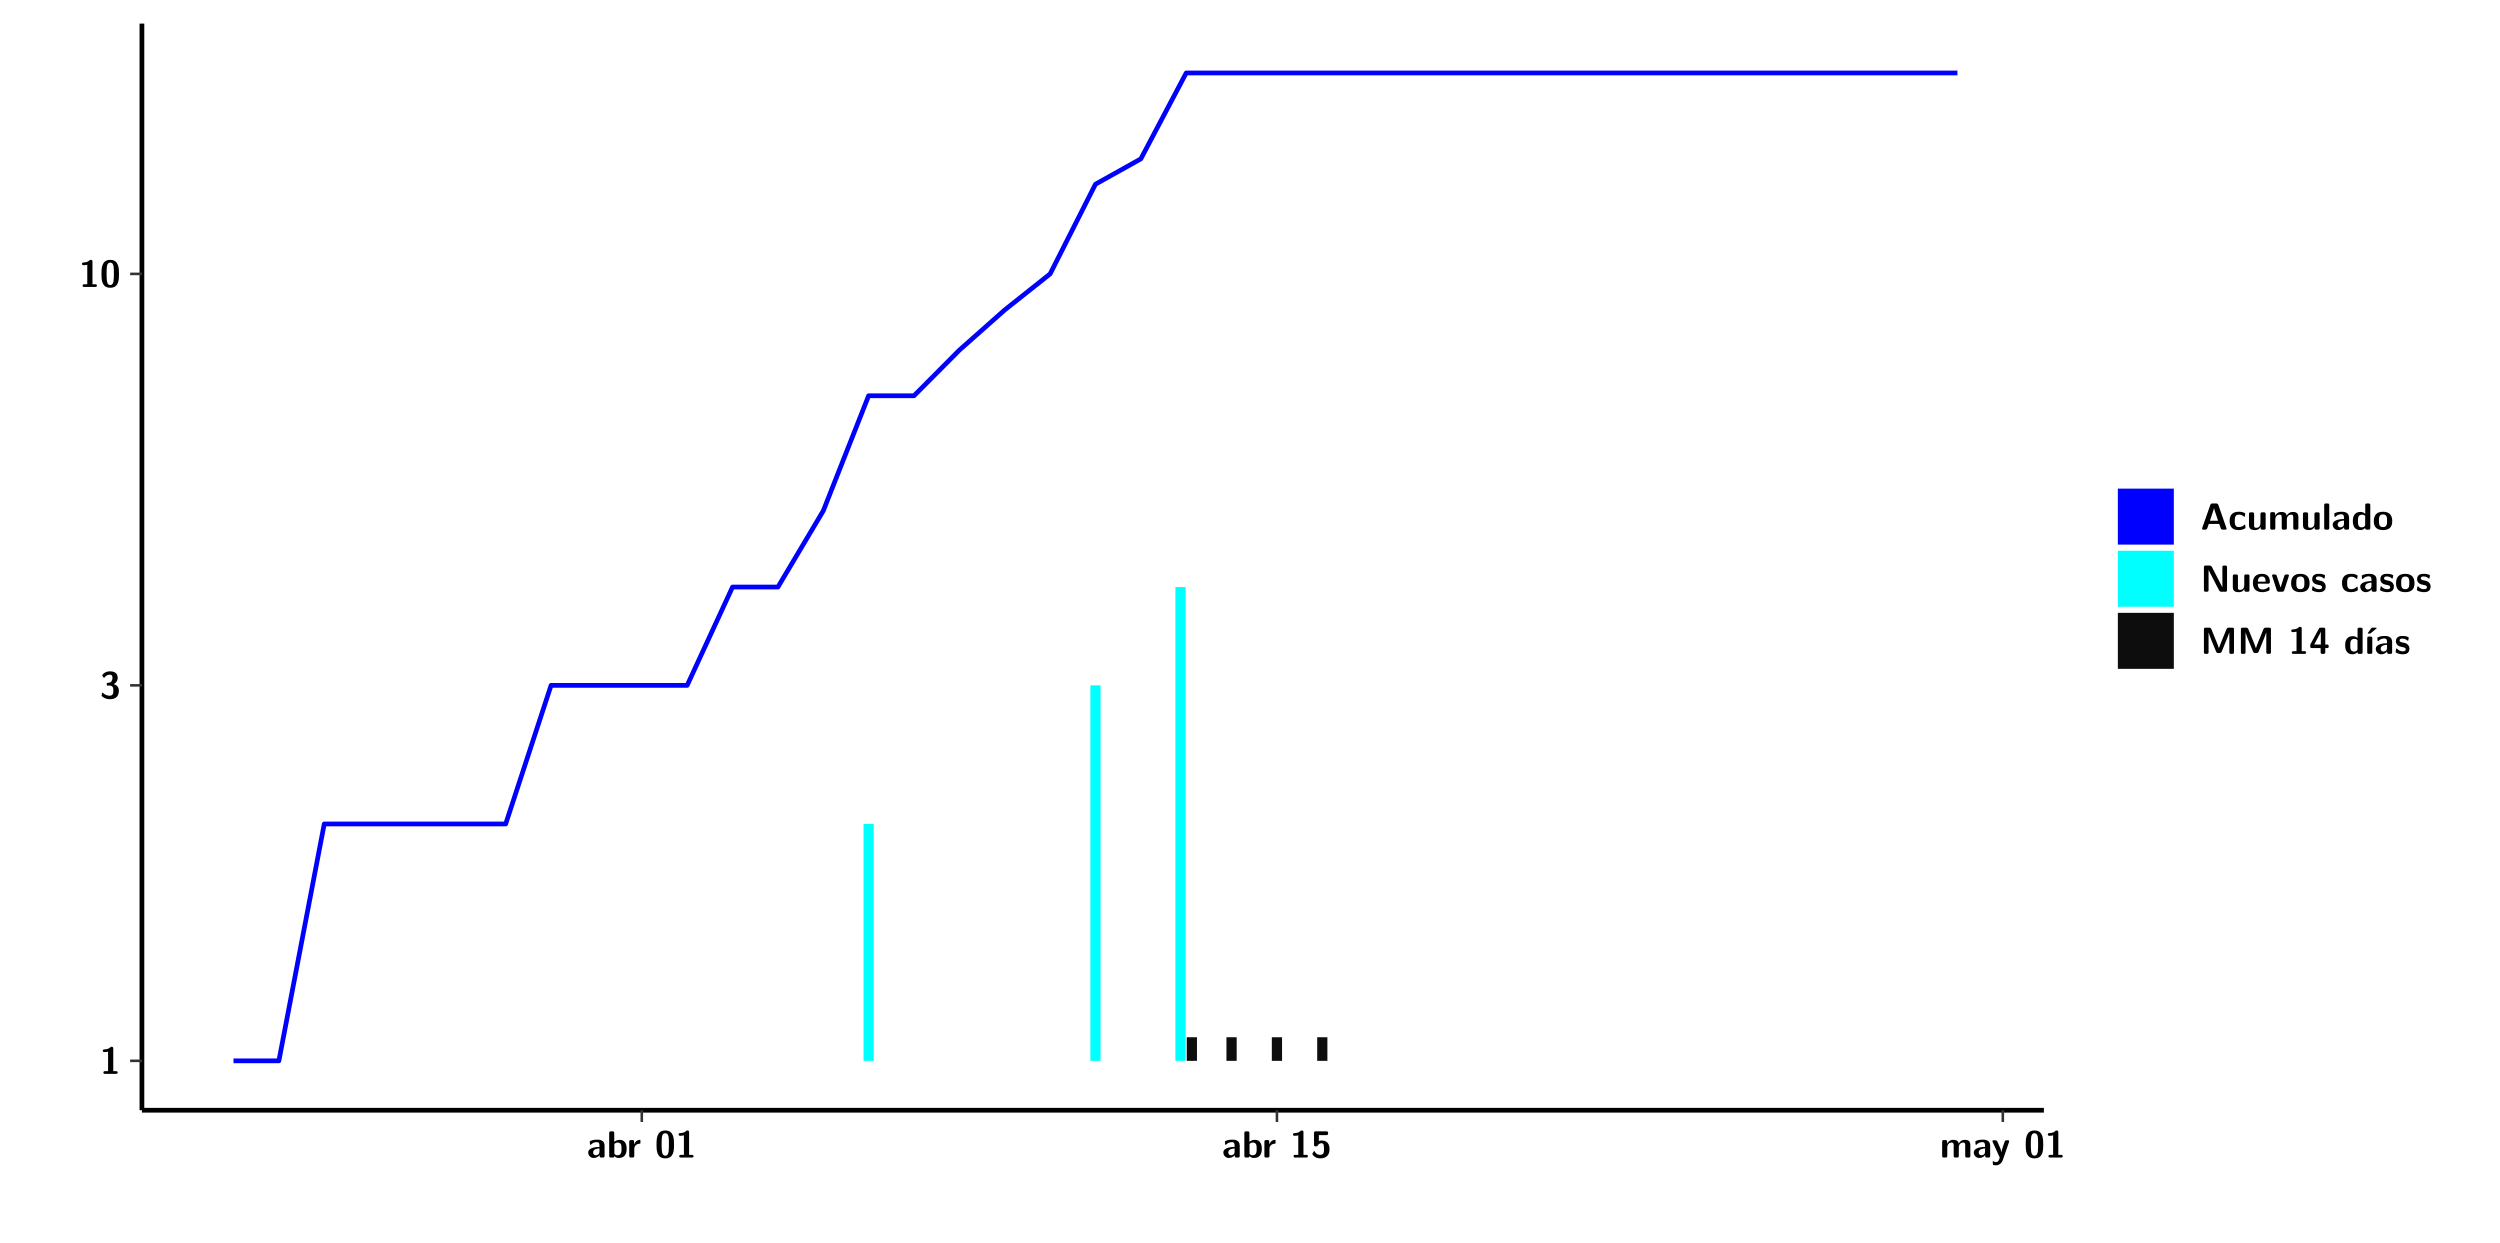
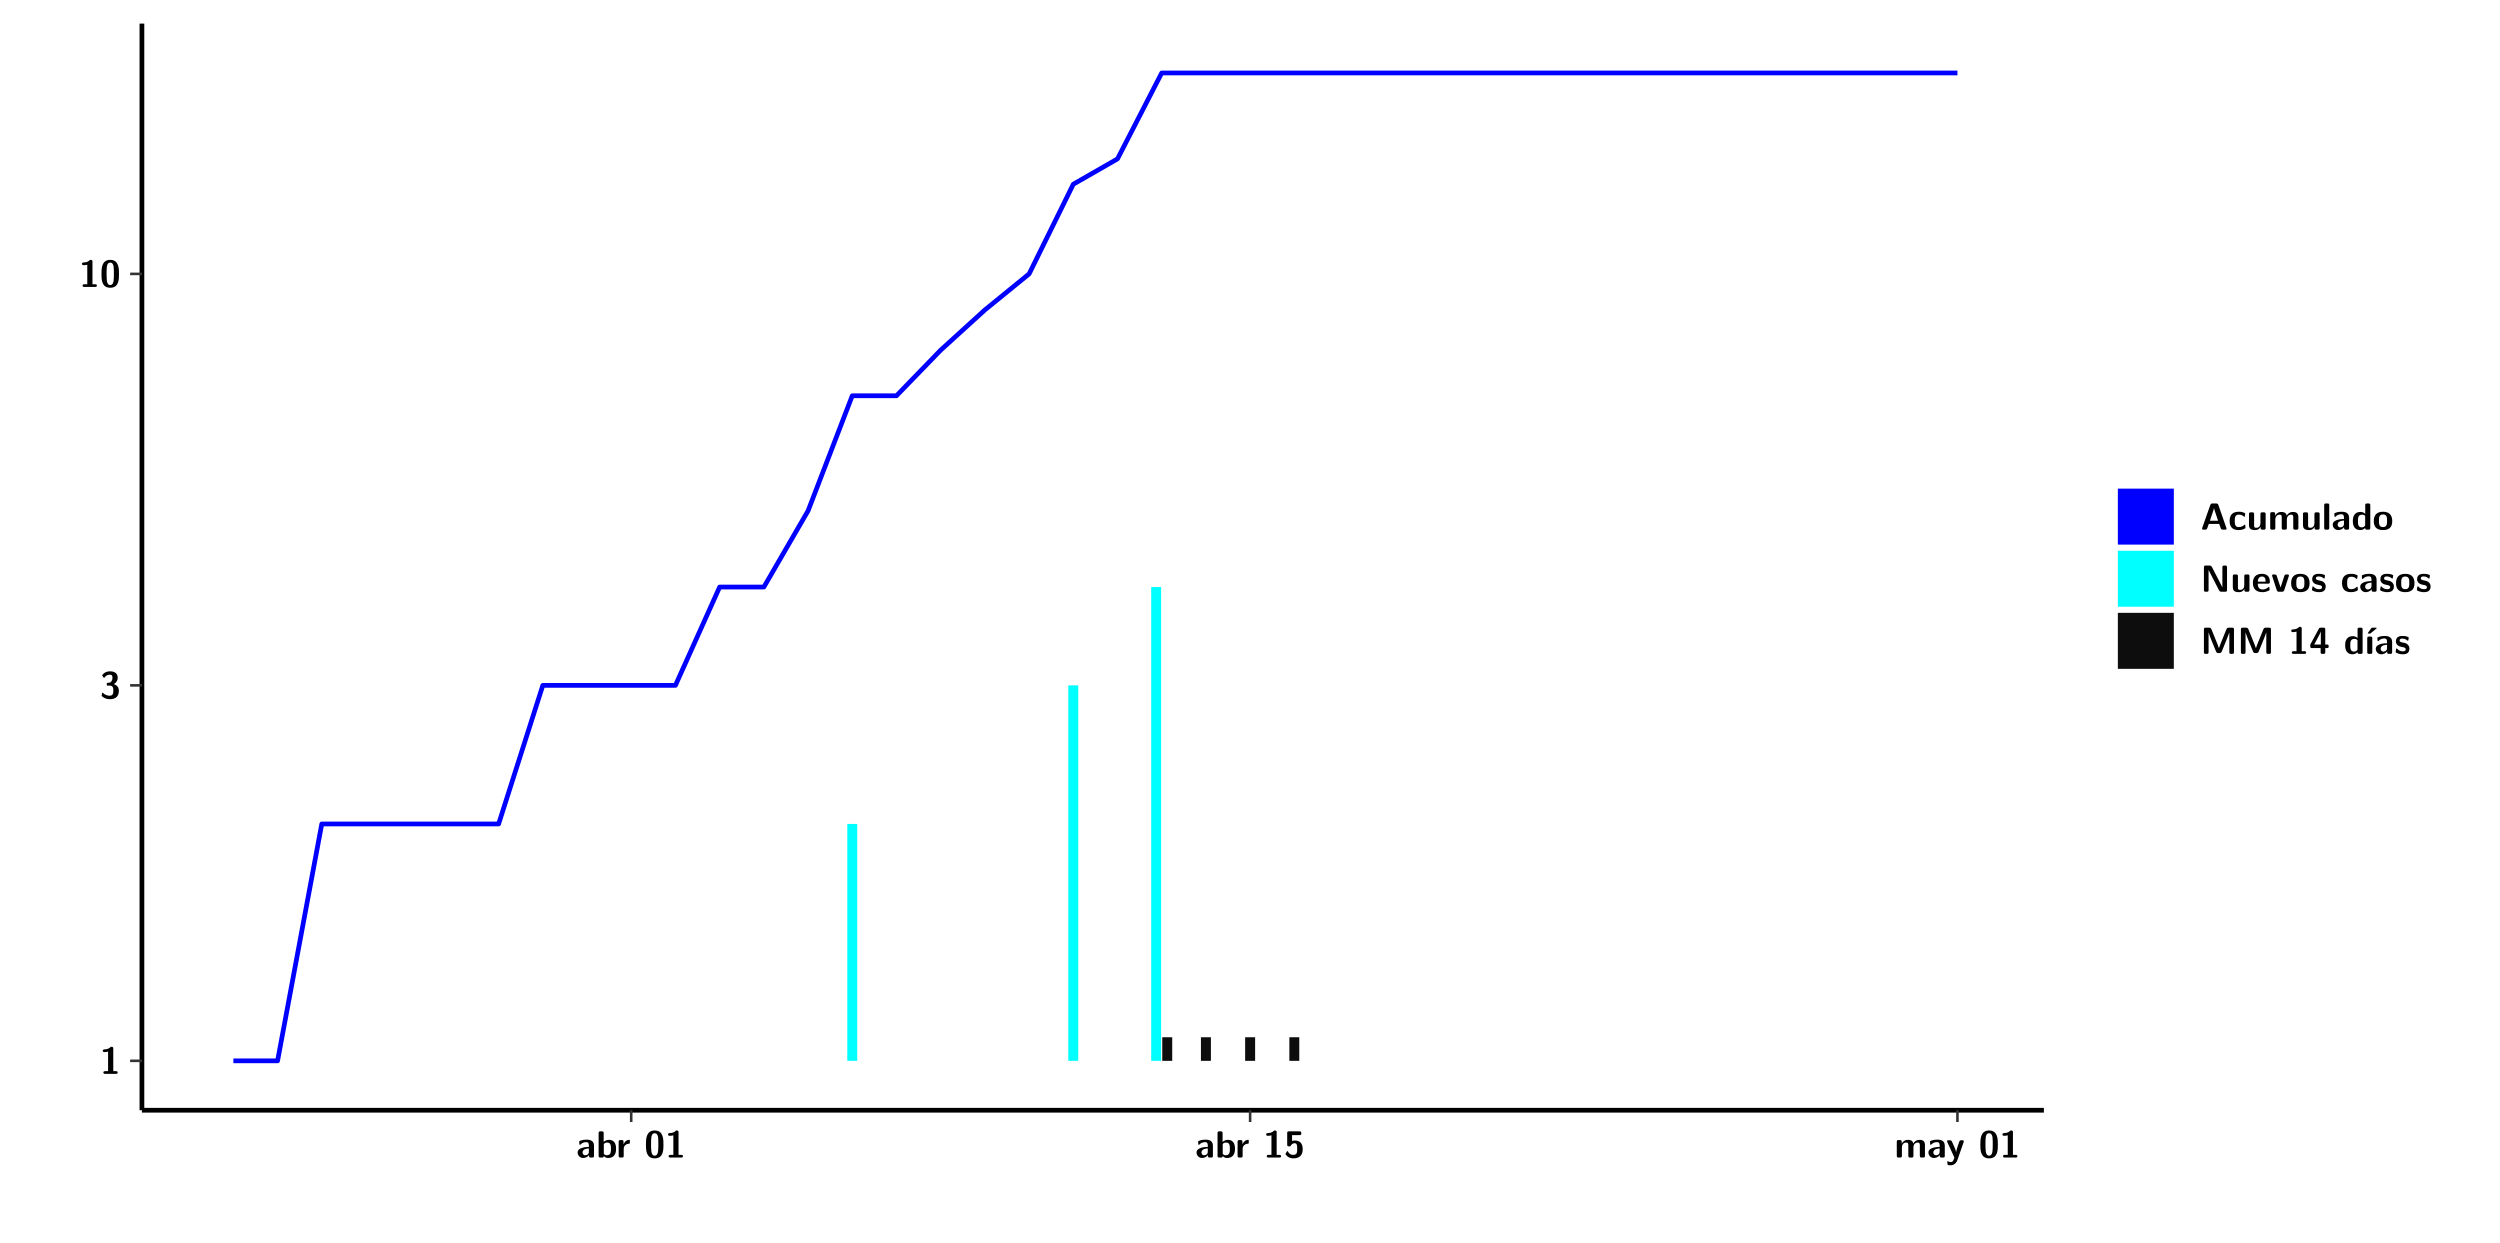
<svg xmlns="http://www.w3.org/2000/svg" xmlns:xlink="http://www.w3.org/1999/xlink" width="579.653pt" height="288pt" viewBox="0 0 579.653 288" version="1.1">
  <defs>
    <g>
      <symbol overflow="visible" id="glyph0-0">
        <path style="stroke:none;" d="" />
      </symbol>
      <symbol overflow="visible" id="glyph0-1">
        <path style="stroke:none;" d="M 3.109 -5.859 C 3.109 -6.016 3.109 -6.281 2.719 -6.281 C 2.547 -6.281 2.516 -6.266 2.406 -6.156 C 2.25 -6.016 1.922 -5.688 1.047 -5.672 C 0.891 -5.672 0.672 -5.609 0.672 -5.359 C 0.672 -5.047 0.969 -5.047 1.094 -5.047 C 1.344 -5.047 1.656 -5.078 1.906 -5.156 L 1.906 -0.625 L 1.234 -0.625 C 1.109 -0.625 0.812 -0.625 0.812 -0.312 C 0.812 0 1.109 0 1.234 0 L 3.719 0 C 3.828 0 4.141 0 4.141 -0.312 C 4.141 -0.625 3.828 -0.625 3.719 -0.625 L 3.109 -0.625 Z M 3.109 -5.859 " />
      </symbol>
      <symbol overflow="visible" id="glyph0-2">
        <path style="stroke:none;" d="M 0.844 -4.859 C 0.906 -4.766 0.953 -4.766 0.969 -4.766 C 1.031 -4.766 1.047 -4.797 1.094 -4.859 C 1.547 -5.5 2.172 -5.5 2.281 -5.5 C 2.844 -5.5 2.922 -5.203 2.922 -4.781 C 2.922 -4.656 2.922 -4.234 2.641 -3.906 C 2.438 -3.656 2.219 -3.641 1.953 -3.625 C 1.859 -3.609 1.688 -3.609 1.672 -3.578 C 1.609 -3.562 1.609 -3.5 1.609 -3.359 L 1.609 -3.203 C 1.609 -2.984 1.609 -2.969 1.844 -2.969 L 2.219 -2.969 C 3.031 -2.969 3.125 -2.469 3.125 -1.797 C 3.125 -1.203 3.062 -0.625 2.266 -0.625 C 1.984 -0.625 1.328 -0.688 0.75 -1.25 C 0.672 -1.328 0.656 -1.328 0.625 -1.328 C 0.531 -1.328 0.516 -1.25 0.516 -1.234 C 0.516 -1.234 0.406 -0.672 0.406 -0.625 C 0.406 -0.516 1.156 0.188 2.312 0.188 C 3.812 0.188 4.406 -0.609 4.406 -1.781 C 4.406 -2.562 3.984 -3.109 3.203 -3.297 C 3.906 -3.688 4.141 -4.266 4.141 -4.766 C 4.141 -6.156 2.891 -6.281 2.328 -6.281 C 1.125 -6.281 0.531 -5.422 0.531 -5.344 C 0.531 -5.297 0.594 -5.219 0.594 -5.219 Z M 0.844 -4.859 " />
      </symbol>
      <symbol overflow="visible" id="glyph0-3">
        <path style="stroke:none;" d="M 4.438 -3 C 4.438 -4.203 4.438 -6.281 2.406 -6.281 C 0.375 -6.281 0.375 -4.219 0.375 -3 C 0.375 -1.812 0.375 0.188 2.406 0.188 C 4.438 0.188 4.438 -1.781 4.438 -3 Z M 2.406 -0.438 C 1.75 -0.438 1.656 -1.25 1.625 -1.484 C 1.562 -1.953 1.562 -2.766 1.562 -3.125 C 1.562 -3.641 1.562 -4.203 1.625 -4.641 C 1.641 -4.875 1.734 -5.641 2.406 -5.641 C 3.047 -5.641 3.156 -4.906 3.188 -4.734 C 3.25 -4.281 3.25 -3.594 3.25 -3.125 C 3.25 -2.625 3.25 -1.953 3.188 -1.469 C 3.156 -1.234 3.062 -0.438 2.406 -0.438 Z M 2.406 -0.438 " />
      </symbol>
      <symbol overflow="visible" id="glyph0-4">
        <path style="stroke:none;" d="M 4.062 -2.766 C 4.062 -4.156 2.734 -4.156 2.297 -4.156 C 1.891 -4.156 1.453 -4.125 0.859 -3.891 C 0.672 -3.797 0.625 -3.781 0.625 -3.688 C 0.625 -3.625 0.688 -3.109 0.688 -3.047 C 0.703 -2.984 0.75 -2.938 0.812 -2.938 C 0.844 -2.938 0.875 -2.969 0.906 -3 C 1.281 -3.391 1.719 -3.578 2.266 -3.578 C 2.734 -3.578 2.875 -3.297 2.875 -2.781 L 2.875 -2.469 C 2.562 -2.469 0.266 -2.453 0.266 -1.172 C 0.266 -0.547 0.766 0.094 1.531 0.094 C 1.828 0.094 2.484 0.016 2.906 -0.594 L 2.906 -0.422 C 2.906 -0.141 2.969 0 3.328 0 L 3.641 0 C 3.984 0 4.062 -0.109 4.062 -0.422 Z M 2.875 -1.344 C 2.875 -0.531 2.047 -0.531 2.016 -0.531 C 1.641 -0.531 1.406 -0.844 1.406 -1.188 C 1.406 -2.047 2.625 -2.109 2.875 -2.109 Z M 2.875 -1.344 " />
      </symbol>
      <symbol overflow="visible" id="glyph0-5">
        <path style="stroke:none;" d="M 1.703 -5.656 C 1.703 -5.938 1.641 -6.078 1.281 -6.078 L 0.953 -6.078 C 0.641 -6.078 0.531 -5.984 0.531 -5.656 L 0.531 -0.422 C 0.531 -0.109 0.625 0 0.953 0 L 1.312 0 C 1.453 0 1.719 0 1.734 -0.344 C 2.125 0.094 2.578 0.094 2.719 0.094 C 4.578 0.094 4.578 -1.594 4.578 -2.031 C 4.578 -2.453 4.578 -4.109 2.938 -4.109 C 2.219 -4.109 1.781 -3.703 1.703 -3.625 Z M 1.734 -3.172 C 1.844 -3.281 2.109 -3.484 2.5 -3.484 C 3.391 -3.484 3.391 -2.672 3.391 -2.016 C 3.391 -1.375 3.391 -0.531 2.406 -0.531 C 2.047 -0.531 1.828 -0.75 1.734 -0.875 Z M 1.734 -3.172 " />
      </symbol>
      <symbol overflow="visible" id="glyph0-6">
        <path style="stroke:none;" d="M 1.703 -2.016 C 1.703 -2.844 2.391 -3.188 2.938 -3.219 C 3.109 -3.234 3.125 -3.234 3.125 -3.469 L 3.125 -3.875 C 3.125 -4.047 3.125 -4.109 2.969 -4.109 C 2.719 -4.109 2.078 -4.031 1.672 -3.078 L 1.656 -3.078 L 1.656 -3.641 C 1.656 -3.922 1.594 -4.062 1.234 -4.062 L 0.953 -4.062 C 0.641 -4.062 0.531 -3.969 0.531 -3.641 L 0.531 -0.422 C 0.531 -0.109 0.625 0 0.953 0 L 1.281 0 C 1.609 0 1.703 -0.109 1.703 -0.422 Z M 1.703 -2.016 " />
      </symbol>
      <symbol overflow="visible" id="glyph0-7">
        <path style="stroke:none;" d="M 1.859 -5.203 L 3.578 -5.203 C 4 -5.203 4 -5.406 4 -5.641 C 4 -5.875 4 -6.078 3.578 -6.078 L 1.141 -6.078 C 0.875 -6.078 0.734 -6.031 0.734 -5.688 L 0.734 -3 C 0.734 -2.609 0.922 -2.594 1.172 -2.594 C 1.391 -2.594 1.469 -2.594 1.594 -2.812 C 1.812 -3.141 2.109 -3.328 2.469 -3.328 C 3.047 -3.328 3.047 -2.656 3.047 -1.969 C 3.047 -1.297 3.047 -0.625 2.125 -0.625 C 1.844 -0.625 1.25 -0.703 0.906 -1.406 C 0.875 -1.453 0.844 -1.5 0.781 -1.5 C 0.719 -1.5 0.703 -1.469 0.656 -1.391 C 0.531 -1.188 0.328 -0.891 0.328 -0.828 C 0.328 -0.75 0.891 0.188 2.141 0.188 C 3.562 0.188 4.328 -0.516 4.328 -1.938 C 4.328 -3.094 3.844 -3.953 2.5 -3.953 C 2.281 -3.953 2.078 -3.922 1.859 -3.844 Z M 1.859 -5.203 " />
      </symbol>
      <symbol overflow="visible" id="glyph0-8">
        <path style="stroke:none;" d="M 7.062 -2.844 C 7.062 -3.75 6.672 -4.109 5.781 -4.109 C 5.156 -4.109 4.688 -3.828 4.359 -3.25 C 4.219 -4.078 3.484 -4.109 3.109 -4.109 C 2.938 -4.109 2.578 -4.109 2.188 -3.828 C 1.906 -3.625 1.734 -3.344 1.672 -3.203 L 1.672 -3.641 C 1.672 -3.922 1.609 -4.062 1.25 -4.062 L 0.953 -4.062 C 0.625 -4.062 0.531 -3.969 0.531 -3.641 L 0.531 -0.422 C 0.531 -0.109 0.625 0 0.953 0 L 1.297 0 C 1.625 0 1.719 -0.109 1.719 -0.422 L 1.719 -2.359 C 1.719 -3.141 2.25 -3.484 2.688 -3.484 C 3.109 -3.484 3.203 -3.297 3.203 -2.828 L 3.203 -0.422 C 3.203 -0.109 3.297 0 3.625 0 L 3.969 0 C 4.297 0 4.391 -0.109 4.391 -0.422 L 4.391 -2.359 C 4.391 -3.141 4.922 -3.484 5.359 -3.484 C 5.781 -3.484 5.875 -3.297 5.875 -2.828 L 5.875 -0.422 C 5.875 -0.109 5.969 0 6.297 0 L 6.641 0 C 6.984 0 7.062 -0.109 7.062 -0.422 Z M 7.062 -2.844 " />
      </symbol>
      <symbol overflow="visible" id="glyph0-9">
        <path style="stroke:none;" d="M 4.109 -3.609 C 4.141 -3.719 4.141 -3.734 4.141 -3.781 C 4.141 -4.016 3.906 -4.016 3.797 -4.016 L 3.609 -4.016 C 3.469 -4.016 3.266 -4.016 3.141 -3.812 C 3.109 -3.766 2.406 -1.828 2.359 -1.25 L 2.344 -1.25 C 2.312 -1.672 1.953 -2.484 1.562 -3.328 C 1.328 -3.891 1.266 -4.016 0.828 -4.016 L 0.594 -4.016 C 0.469 -4.016 0.25 -4.016 0.25 -3.781 C 0.25 -3.75 0.281 -3.688 0.297 -3.641 L 1.953 0 C 1.891 0.188 1.859 0.281 1.828 0.375 C 1.734 0.656 1.578 1.047 1.109 1.047 C 0.812 1.047 0.609 0.922 0.516 0.875 C 0.469 0.844 0.453 0.828 0.422 0.828 C 0.391 0.828 0.312 0.859 0.312 0.969 C 0.312 1.031 0.375 1.641 0.391 1.672 C 0.469 1.781 0.953 1.797 1.094 1.797 C 2.172 1.797 2.609 0.766 2.672 0.547 Z M 4.109 -3.609 " />
      </symbol>
      <symbol overflow="visible" id="glyph0-10">
        <path style="stroke:none;" d="M 4.156 -5.703 C 4.031 -6.078 3.766 -6.078 3.594 -6.078 L 2.828 -6.078 C 2.641 -6.078 2.391 -6.078 2.266 -5.703 L 0.406 -0.406 C 0.375 -0.297 0.375 -0.281 0.375 -0.234 C 0.375 0 0.594 0 0.703 0 L 1.031 0 C 1.188 0 1.453 0 1.578 -0.344 L 1.922 -1.328 L 4.344 -1.328 L 4.641 -0.484 C 4.75 -0.172 4.812 0 5.234 0 L 5.703 0 C 5.828 0 6.047 0 6.047 -0.234 C 6.047 -0.281 6.047 -0.297 6 -0.406 Z M 2.812 -3.938 C 2.938 -4.328 3.062 -4.656 3.125 -4.969 L 3.141 -4.969 C 3.188 -4.766 3.188 -4.75 3.25 -4.547 L 4.078 -2.078 L 2.188 -2.078 Z M 2.812 -3.938 " />
      </symbol>
      <symbol overflow="visible" id="glyph0-11">
        <path style="stroke:none;" d="M 4 -0.438 C 4 -0.531 3.969 -0.938 3.953 -1.047 C 3.953 -1.078 3.938 -1.172 3.844 -1.172 C 3.812 -1.172 3.797 -1.172 3.703 -1.078 C 3.562 -0.953 3.141 -0.594 2.422 -0.594 C 1.516 -0.594 1.516 -1.469 1.516 -2.031 C 1.516 -2.75 1.562 -3.484 2.453 -3.484 C 3.031 -3.484 3.266 -3.344 3.578 -3.078 C 3.688 -2.984 3.703 -2.984 3.734 -2.984 C 3.828 -2.984 3.844 -3.062 3.844 -3.094 C 3.859 -3.172 3.953 -3.656 3.953 -3.703 C 3.953 -3.781 3.891 -3.812 3.75 -3.891 C 3.328 -4.078 3.062 -4.156 2.453 -4.156 C 1.141 -4.156 0.328 -3.547 0.328 -2.016 C 0.328 -0.562 1.078 0.094 2.406 0.094 C 2.641 0.094 3.172 0.094 3.75 -0.203 C 4 -0.344 4 -0.344 4 -0.438 Z M 4 -0.438 " />
      </symbol>
      <symbol overflow="visible" id="glyph0-12">
        <path style="stroke:none;" d="M 4.391 -3.594 C 4.391 -3.875 4.328 -4.016 3.969 -4.016 L 3.609 -4.016 C 3.281 -4.016 3.188 -3.906 3.188 -3.594 L 3.188 -1.516 C 3.188 -0.938 2.891 -0.438 2.266 -0.438 C 1.766 -0.438 1.719 -0.562 1.719 -1.031 L 1.719 -3.594 C 1.719 -3.875 1.656 -4.016 1.297 -4.016 L 0.953 -4.016 C 0.625 -4.016 0.531 -3.922 0.531 -3.594 L 0.531 -1.109 C 0.531 -0.172 1.031 0.094 1.953 0.094 C 2.188 0.094 2.812 0.094 3.219 -0.656 L 3.219 -0.422 C 3.219 -0.141 3.281 0 3.641 0 L 3.969 0 C 4.297 0 4.391 -0.109 4.391 -0.422 Z M 4.391 -3.594 " />
      </symbol>
      <symbol overflow="visible" id="glyph0-13">
        <path style="stroke:none;" d="M 1.703 -5.656 C 1.703 -5.938 1.641 -6.078 1.281 -6.078 L 0.953 -6.078 C 0.641 -6.078 0.531 -5.984 0.531 -5.656 L 0.531 -0.422 C 0.531 -0.109 0.625 0 0.953 0 L 1.281 0 C 1.609 0 1.703 -0.109 1.703 -0.422 Z M 1.703 -5.656 " />
      </symbol>
      <symbol overflow="visible" id="glyph0-14">
        <path style="stroke:none;" d="M 4.375 -5.656 C 4.375 -5.938 4.312 -6.078 3.953 -6.078 L 3.625 -6.078 C 3.297 -6.078 3.203 -5.969 3.203 -5.656 L 3.203 -3.672 C 2.812 -4.047 2.375 -4.109 2.109 -4.109 C 0.328 -4.109 0.328 -2.422 0.328 -2 C 0.328 -1.594 0.328 0.094 2.062 0.094 C 2.422 0.094 2.812 -0.016 3.188 -0.406 C 3.188 -0.094 3.297 0 3.609 0 L 3.953 0 C 4.281 0 4.375 -0.109 4.375 -0.422 Z M 3.188 -1.094 C 3.188 -0.953 3.188 -0.875 2.922 -0.688 C 2.703 -0.547 2.5 -0.531 2.406 -0.531 C 1.516 -0.531 1.516 -1.344 1.516 -2 C 1.516 -2.656 1.516 -3.484 2.5 -3.484 C 2.75 -3.484 2.984 -3.391 3.188 -3.203 Z M 3.188 -1.094 " />
      </symbol>
      <symbol overflow="visible" id="glyph0-15">
        <path style="stroke:none;" d="M 4.547 -1.969 C 4.547 -3.406 3.844 -4.156 2.406 -4.156 C 0.953 -4.156 0.266 -3.391 0.266 -1.969 C 0.266 -0.547 1.031 0.094 2.406 0.094 C 3.781 0.094 4.547 -0.531 4.547 -1.969 Z M 2.406 -0.594 C 1.469 -0.594 1.469 -1.375 1.469 -2.078 C 1.469 -2.75 1.469 -3.531 2.406 -3.531 C 3.344 -3.531 3.344 -2.766 3.344 -2.078 C 3.344 -1.391 3.344 -0.594 2.406 -0.594 Z M 2.406 -0.594 " />
      </symbol>
      <symbol overflow="visible" id="glyph0-16">
        <path style="stroke:none;" d="M 2.656 -5.734 C 2.469 -6.078 2.203 -6.078 2.031 -6.078 L 1.219 -6.078 C 0.906 -6.078 0.797 -5.984 0.797 -5.656 L 0.797 -0.422 C 0.797 -0.109 0.891 0 1.219 0 L 1.453 0 C 1.781 0 1.875 -0.109 1.875 -0.422 L 1.875 -5.016 L 1.891 -5.016 L 4.297 -0.344 C 4.484 0 4.75 0 4.922 0 L 5.734 0 C 6.062 0 6.156 -0.109 6.156 -0.422 L 6.156 -5.656 C 6.156 -5.938 6.094 -6.078 5.734 -6.078 L 5.5 -6.078 C 5.156 -6.078 5.078 -5.969 5.078 -5.656 L 5.078 -1.062 L 5.062 -1.062 Z M 2.656 -5.734 " />
      </symbol>
      <symbol overflow="visible" id="glyph0-17">
        <path style="stroke:none;" d="M 3.781 -1.875 C 3.984 -1.875 4.203 -1.891 4.203 -2.281 C 4.203 -3.406 3.672 -4.156 2.359 -4.156 C 0.969 -4.156 0.266 -3.375 0.266 -2.047 C 0.266 -0.609 1.109 0.094 2.484 0.094 C 2.812 0.094 3.312 0.047 3.891 -0.234 C 4.078 -0.328 4.141 -0.359 4.141 -0.469 C 4.141 -0.531 4.125 -0.781 4.109 -0.844 C 4.078 -1.125 4.062 -1.125 3.984 -1.125 C 3.953 -1.125 3.938 -1.125 3.844 -1.047 C 3.328 -0.594 2.797 -0.531 2.516 -0.531 C 1.531 -0.531 1.422 -1.312 1.391 -1.875 Z M 1.406 -2.344 C 1.422 -2.875 1.609 -3.531 2.359 -3.531 C 3.062 -3.531 3.203 -3.031 3.219 -2.344 Z M 1.406 -2.344 " />
      </symbol>
      <symbol overflow="visible" id="glyph0-18">
        <path style="stroke:none;" d="M 4.109 -3.609 C 4.141 -3.719 4.141 -3.75 4.141 -3.766 C 4.141 -4.016 3.922 -4.016 3.797 -4.016 L 3.609 -4.016 C 3.25 -4.016 3.141 -3.891 3.062 -3.641 L 2.203 -0.984 L 1.328 -3.641 C 1.266 -3.828 1.203 -4.016 0.781 -4.016 L 0.578 -4.016 C 0.453 -4.016 0.234 -4.016 0.234 -3.766 C 0.234 -3.75 0.234 -3.719 0.266 -3.609 L 1.312 -0.375 C 1.438 0 1.703 0 1.859 0 L 2.5 0 C 2.672 0 2.938 0 3.062 -0.375 Z M 4.109 -3.609 " />
      </symbol>
      <symbol overflow="visible" id="glyph0-19">
        <path style="stroke:none;" d="M 3.469 -1.234 C 3.469 -1.734 3.203 -2.031 3.047 -2.172 C 2.703 -2.484 2.391 -2.547 2.031 -2.609 C 1.547 -2.703 1.188 -2.766 1.188 -3.109 C 1.188 -3.469 1.484 -3.547 1.828 -3.547 C 2.406 -3.547 2.719 -3.328 2.953 -3.125 C 3.047 -3.047 3.062 -3.047 3.094 -3.047 C 3.188 -3.047 3.203 -3.125 3.203 -3.156 C 3.219 -3.219 3.312 -3.719 3.312 -3.766 C 3.312 -3.906 2.844 -4.031 2.75 -4.062 C 2.406 -4.156 2.125 -4.156 1.891 -4.156 C 1.5 -4.156 0.328 -4.156 0.328 -2.906 C 0.328 -2.484 0.516 -2.219 0.75 -2 C 1.062 -1.734 1.406 -1.672 1.906 -1.562 C 2.156 -1.531 2.609 -1.453 2.609 -1.062 C 2.609 -0.656 2.266 -0.594 1.922 -0.594 C 1.531 -0.594 1.047 -0.703 0.625 -1.188 C 0.594 -1.234 0.562 -1.266 0.516 -1.266 C 0.422 -1.266 0.406 -1.188 0.391 -1.125 C 0.375 -1.016 0.266 -0.516 0.266 -0.422 C 0.266 -0.266 0.922 -0.062 0.922 -0.047 C 1.406 0.094 1.766 0.094 1.922 0.094 C 2.359 0.094 3.469 0.062 3.469 -1.234 Z M 3.469 -1.234 " />
      </symbol>
      <symbol overflow="visible" id="glyph0-20">
        <path style="stroke:none;" d="M 4.859 -2.859 C 4.688 -2.422 4.359 -1.609 4.281 -1.312 C 4.203 -1.625 3.844 -2.484 3.656 -2.953 L 2.531 -5.719 C 2.391 -6.078 2.109 -6.078 1.953 -6.078 L 1.219 -6.078 C 0.906 -6.078 0.797 -5.984 0.797 -5.656 L 0.797 -0.422 C 0.797 -0.109 0.891 0 1.219 0 L 1.453 0 C 1.781 0 1.875 -0.109 1.875 -0.422 L 1.875 -4.953 L 1.891 -4.953 C 1.984 -4.562 2.375 -3.578 2.578 -3.062 L 3.609 -0.562 C 3.766 -0.188 3.969 -0.188 4.266 -0.188 C 4.562 -0.188 4.781 -0.188 4.938 -0.562 L 6.062 -3.328 C 6.141 -3.531 6.625 -4.719 6.672 -4.953 L 6.688 -4.953 L 6.688 -0.422 C 6.688 -0.141 6.75 0 7.109 0 L 7.344 0 C 7.672 0 7.766 -0.109 7.766 -0.422 L 7.766 -5.656 C 7.766 -5.938 7.703 -6.078 7.344 -6.078 L 6.609 -6.078 C 6.391 -6.078 6.172 -6.062 6.016 -5.703 Z M 4.859 -2.859 " />
      </symbol>
      <symbol overflow="visible" id="glyph0-21">
        <path style="stroke:none;" d="M 0.344 -2.297 C 0.266 -2.172 0.266 -2.141 0.266 -1.984 L 0.266 -1.766 C 0.266 -1.484 0.328 -1.344 0.688 -1.344 L 2.672 -1.344 L 2.672 -0.422 C 2.672 -0.141 2.719 0 3.078 0 L 3.328 0 C 3.656 0 3.75 -0.109 3.75 -0.422 L 3.75 -1.344 L 4.125 -1.344 C 4.391 -1.344 4.547 -1.406 4.547 -1.75 C 4.547 -2.078 4.422 -2.172 4.125 -2.172 L 3.75 -2.172 L 3.75 -5.656 C 3.75 -5.984 3.656 -6.078 3.328 -6.078 L 2.688 -6.078 C 2.531 -6.078 2.391 -6.078 2.281 -5.875 Z M 1.188 -2.172 C 2.578 -4.75 2.672 -5.016 2.703 -5.156 L 2.719 -5.156 L 2.719 -2.172 Z M 1.188 -2.172 " />
      </symbol>
      <symbol overflow="visible" id="glyph0-22">
        <path style="stroke:none;" d="M 3.906 -5.844 C 3.953 -5.875 4 -5.922 4 -5.969 C 4 -6.078 3.906 -6.078 3.766 -6.078 L 3.047 -6.078 C 2.875 -6.078 2.859 -6.078 2.781 -5.984 L 2.031 -4.953 C 1.953 -4.859 1.953 -4.844 1.953 -4.828 C 1.953 -4.703 2.047 -4.703 2.188 -4.703 L 2.516 -4.703 Z M 3.906 -5.844 " />
      </symbol>
      <symbol overflow="visible" id="glyph0-23">
        <path style="stroke:none;" d="M 1.703 -3.594 C 1.703 -3.875 1.641 -4.016 1.281 -4.016 L 0.953 -4.016 C 0.641 -4.016 0.531 -3.922 0.531 -3.594 L 0.531 -0.422 C 0.531 -0.109 0.625 0 0.953 0 L 1.281 0 C 1.609 0 1.703 -0.109 1.703 -0.422 Z M 1.703 -3.594 " />
      </symbol>
    </g>
    <clipPath id="clip1">
      <path d="M 0 0 L 576.008 0 L 576.008 288 L 0 288 Z M 0 0 " />
    </clipPath>
    <clipPath id="clip2">
      <path d="M 32.906 5.477 L 473.898 5.477 L 473.898 257.414 L 32.906 257.414 Z M 32.906 5.477 " />
    </clipPath>
  </defs>
  <g id="surface1">
    <g clip-path="url(#clip1)" clip-rule="nonzero">
      <path style="fill-rule:nonzero;fill:rgb(100%,100%,100%);fill-opacity:1;stroke-width:0.598;stroke-linecap:round;stroke-linejoin:round;stroke:rgb(100%,100%,100%);stroke-opacity:1;stroke-miterlimit:10;" d="M 0 0 L 0 288.004 L 576.008 288.004 L 576.008 0 Z M 0 0 " transform="matrix(1,0,0,-1,0,288)" />
    </g>
    <g clip-path="url(#clip2)" clip-rule="nonzero">
      <path style=" stroke:none;fill-rule:nonzero;fill:rgb(100%,100%,100%);fill-opacity:1;" d="M 32.906 257.414 L 32.906 5.477 L 473.898 5.477 L 473.898 257.414 Z M 32.906 257.414 " />
    </g>
-     <path style=" stroke:none;fill-rule:nonzero;fill:rgb(0%,100%,100%);fill-opacity:1;" d="M 200.223 245.969 L 200.223 191.043 L 202.582 191.043 L 202.582 245.969 Z M 200.223 245.969 " />
-     <path style=" stroke:none;fill-rule:nonzero;fill:rgb(0%,100%,100%);fill-opacity:1;" d="M 252.816 245.969 L 252.816 158.914 L 255.176 158.914 L 255.176 245.969 Z M 252.816 245.969 " />
-     <path style=" stroke:none;fill-rule:nonzero;fill:rgb(0%,100%,100%);fill-opacity:1;" d="M 272.531 245.969 L 272.531 136.117 L 274.902 136.117 L 274.902 245.969 Z M 272.531 245.969 " />
-     <path style=" stroke:none;fill-rule:nonzero;fill:rgb(4.999%,4.999%,4.999%);fill-opacity:1;" d="M 275.16 245.969 L 275.16 240.496 L 277.531 240.496 L 277.531 245.969 Z M 275.16 245.969 " />
-     <path style=" stroke:none;fill-rule:nonzero;fill:rgb(4.999%,4.999%,4.999%);fill-opacity:1;" d="M 284.367 245.969 L 284.367 240.496 L 286.738 240.496 L 286.738 245.969 Z M 284.367 245.969 " />
-     <path style=" stroke:none;fill-rule:nonzero;fill:rgb(4.999%,4.999%,4.999%);fill-opacity:1;" d="M 294.887 245.969 L 294.887 240.496 L 297.258 240.496 L 297.258 245.969 Z M 294.887 245.969 " />
-     <path style=" stroke:none;fill-rule:nonzero;fill:rgb(4.999%,4.999%,4.999%);fill-opacity:1;" d="M 305.41 245.969 L 305.41 240.496 L 307.77 240.496 L 307.77 245.969 Z M 305.41 245.969 " />
-     <path style="fill:none;stroke-width:1.096;stroke-linecap:butt;stroke-linejoin:round;stroke:rgb(0%,0%,100%);stroke-opacity:1;stroke-miterlimit:10;" d="M 54.137 42.031 L 64.66 42.031 L 75.18 96.957 L 117.25 96.957 L 127.773 129.086 L 159.324 129.086 L 169.844 151.883 L 180.367 151.883 L 190.887 169.566 L 201.398 196.238 L 211.918 196.238 L 222.438 206.816 L 232.961 216.141 L 243.48 224.492 L 253.992 245.285 L 264.512 251.16 L 275.031 271.078 L 453.855 271.078 " transform="matrix(1,0,0,-1,0,288)" />
+     <path style=" stroke:none;fill-rule:nonzero;fill:rgb(0%,100%,100%);fill-opacity:1;" d="M 196.457 245.969 L 196.457 191.043 L 198.758 191.043 L 198.758 245.969 Z M 196.457 245.969 " />
+     <path style=" stroke:none;fill-rule:nonzero;fill:rgb(0%,100%,100%);fill-opacity:1;" d="M 247.703 245.969 L 247.703 158.914 L 250.004 158.914 L 250.004 245.969 Z M 247.703 245.969 " />
+     <path style=" stroke:none;fill-rule:nonzero;fill:rgb(0%,100%,100%);fill-opacity:1;" d="M 266.922 245.969 L 266.922 136.117 L 269.223 136.117 L 269.223 245.969 Z M 266.922 245.969 " />
+     <path style=" stroke:none;fill-rule:nonzero;fill:rgb(4.999%,4.999%,4.999%);fill-opacity:1;" d="M 269.484 245.969 L 269.484 240.496 L 271.793 240.496 L 271.793 245.969 Z M 269.484 245.969 " />
+     <path style=" stroke:none;fill-rule:nonzero;fill:rgb(4.999%,4.999%,4.999%);fill-opacity:1;" d="M 278.449 245.969 L 278.449 240.496 L 280.762 240.496 L 280.762 245.969 Z M 278.449 245.969 " />
+     <path style=" stroke:none;fill-rule:nonzero;fill:rgb(4.999%,4.999%,4.999%);fill-opacity:1;" d="M 288.699 245.969 L 288.699 240.496 L 291.012 240.496 L 291.012 245.969 Z M 288.699 245.969 " />
+     <path style=" stroke:none;fill-rule:nonzero;fill:rgb(4.999%,4.999%,4.999%);fill-opacity:1;" d="M 298.953 245.969 L 298.953 240.496 L 301.254 240.496 L 301.254 245.969 Z M 298.953 245.969 " />
+     <path style="fill:none;stroke-width:1.096;stroke-linecap:butt;stroke-linejoin:round;stroke:rgb(0%,0%,100%);stroke-opacity:1;stroke-miterlimit:10;" d="M 54.109 42.031 L 64.359 42.031 L 74.609 96.957 L 115.609 96.957 L 125.859 129.086 L 156.605 129.086 L 166.855 151.883 L 177.109 151.883 L 187.359 169.566 L 197.602 196.238 L 207.852 196.238 L 218.105 206.816 L 228.355 216.141 L 238.609 224.492 L 248.859 245.285 L 259.102 251.16 L 269.352 271.078 L 453.855 271.078 " transform="matrix(1,0,0,-1,0,288)" />
    <path style="fill:none;stroke-width:1.096;stroke-linecap:butt;stroke-linejoin:round;stroke:rgb(0%,0%,0%);stroke-opacity:1;stroke-miterlimit:10;" d="M 32.906 30.586 L 32.906 282.523 " transform="matrix(1,0,0,-1,0,288)" />
    <g style="fill:rgb(0%,0%,0%);fill-opacity:1;">
      <use xlink:href="#glyph0-1" x="23.153" y="248.986" />
    </g>
    <g style="fill:rgb(0%,0%,0%);fill-opacity:1;">
      <use xlink:href="#glyph0-2" x="23.153" y="161.933" />
    </g>
    <g style="fill:rgb(0%,0%,0%);fill-opacity:1;">
      <use xlink:href="#glyph0-1" x="18.331" y="66.531" />
      <use xlink:href="#glyph0-3" x="23.153" y="66.531" />
    </g>
    <path style="fill:none;stroke-width:0.598;stroke-linecap:butt;stroke-linejoin:round;stroke:rgb(20%,20%,20%);stroke-opacity:1;stroke-miterlimit:10;" d="M 30.168 42.031 L 32.906 42.031 " transform="matrix(1,0,0,-1,0,288)" />
    <path style="fill:none;stroke-width:0.598;stroke-linecap:butt;stroke-linejoin:round;stroke:rgb(20%,20%,20%);stroke-opacity:1;stroke-miterlimit:10;" d="M 30.168 129.086 L 32.906 129.086 " transform="matrix(1,0,0,-1,0,288)" />
    <path style="fill:none;stroke-width:0.598;stroke-linecap:butt;stroke-linejoin:round;stroke:rgb(20%,20%,20%);stroke-opacity:1;stroke-miterlimit:10;" d="M 30.168 224.492 L 32.906 224.492 " transform="matrix(1,0,0,-1,0,288)" />
    <path style="fill:none;stroke-width:1.096;stroke-linecap:butt;stroke-linejoin:round;stroke:rgb(0%,0%,0%);stroke-opacity:1;stroke-miterlimit:10;" d="M 32.906 30.586 L 473.898 30.586 " transform="matrix(1,0,0,-1,0,288)" />
-     <path style="fill:none;stroke-width:0.598;stroke-linecap:butt;stroke-linejoin:round;stroke:rgb(20%,20%,20%);stroke-opacity:1;stroke-miterlimit:10;" d="M 148.805 27.848 L 148.805 30.586 " transform="matrix(1,0,0,-1,0,288)" />
-     <path style="fill:none;stroke-width:0.598;stroke-linecap:butt;stroke-linejoin:round;stroke:rgb(20%,20%,20%);stroke-opacity:1;stroke-miterlimit:10;" d="M 296.074 27.848 L 296.074 30.586 " transform="matrix(1,0,0,-1,0,288)" />
-     <path style="fill:none;stroke-width:0.598;stroke-linecap:butt;stroke-linejoin:round;stroke:rgb(20%,20%,20%);stroke-opacity:1;stroke-miterlimit:10;" d="M 464.375 27.848 L 464.375 30.586 " transform="matrix(1,0,0,-1,0,288)" />
-     <g style="fill:rgb(0%,0%,0%);fill-opacity:1;">
-       <use xlink:href="#glyph0-4" x="136.114" y="268.394" />
-       <use xlink:href="#glyph0-5" x="140.717" y="268.394" />
-     </g>
-     <g style="fill:rgb(0%,0%,0%);fill-opacity:1;">
-       <use xlink:href="#glyph0-6" x="145.364" y="268.394" />
-     </g>
-     <g style="fill:rgb(0%,0%,0%);fill-opacity:1;">
-       <use xlink:href="#glyph0-3" x="151.845" y="268.394" />
-       <use xlink:href="#glyph0-1" x="156.667" y="268.394" />
-     </g>
-     <g style="fill:rgb(0%,0%,0%);fill-opacity:1;">
-       <use xlink:href="#glyph0-4" x="283.382" y="268.394" />
-       <use xlink:href="#glyph0-5" x="287.985" y="268.394" />
-     </g>
-     <g style="fill:rgb(0%,0%,0%);fill-opacity:1;">
-       <use xlink:href="#glyph0-6" x="292.632" y="268.394" />
-     </g>
-     <g style="fill:rgb(0%,0%,0%);fill-opacity:1;">
-       <use xlink:href="#glyph0-1" x="299.113" y="268.394" />
-       <use xlink:href="#glyph0-7" x="303.935" y="268.394" />
-     </g>
-     <g style="fill:rgb(0%,0%,0%);fill-opacity:1;">
-       <use xlink:href="#glyph0-8" x="449.781" y="268.394" />
-       <use xlink:href="#glyph0-4" x="457.379" y="268.394" />
-     </g>
-     <g style="fill:rgb(0%,0%,0%);fill-opacity:1;">
-       <use xlink:href="#glyph0-9" x="461.71" y="268.394" />
-     </g>
-     <g style="fill:rgb(0%,0%,0%);fill-opacity:1;">
-       <use xlink:href="#glyph0-3" x="469.311" y="268.394" />
-       <use xlink:href="#glyph0-1" x="474.133" y="268.394" />
+     <path style="fill:none;stroke-width:0.598;stroke-linecap:butt;stroke-linejoin:round;stroke:rgb(20%,20%,20%);stroke-opacity:1;stroke-miterlimit:10;" d="M 146.352 27.848 L 146.352 30.586 " transform="matrix(1,0,0,-1,0,288)" />
+     <path style="fill:none;stroke-width:0.598;stroke-linecap:butt;stroke-linejoin:round;stroke:rgb(20%,20%,20%);stroke-opacity:1;stroke-miterlimit:10;" d="M 289.855 27.848 L 289.855 30.586 " transform="matrix(1,0,0,-1,0,288)" />
+     <path style="fill:none;stroke-width:0.598;stroke-linecap:butt;stroke-linejoin:round;stroke:rgb(20%,20%,20%);stroke-opacity:1;stroke-miterlimit:10;" d="M 453.855 27.848 L 453.855 30.586 " transform="matrix(1,0,0,-1,0,288)" />
+     <g style="fill:rgb(0%,0%,0%);fill-opacity:1;">
+       <use xlink:href="#glyph0-4" x="133.663" y="268.394" />
+       <use xlink:href="#glyph0-5" x="138.266" y="268.394" />
+     </g>
+     <g style="fill:rgb(0%,0%,0%);fill-opacity:1;">
+       <use xlink:href="#glyph0-6" x="142.913" y="268.394" />
+     </g>
+     <g style="fill:rgb(0%,0%,0%);fill-opacity:1;">
+       <use xlink:href="#glyph0-3" x="149.394" y="268.394" />
+       <use xlink:href="#glyph0-1" x="154.216" y="268.394" />
+     </g>
+     <g style="fill:rgb(0%,0%,0%);fill-opacity:1;">
+       <use xlink:href="#glyph0-4" x="277.165" y="268.394" />
+       <use xlink:href="#glyph0-5" x="281.768" y="268.394" />
+     </g>
+     <g style="fill:rgb(0%,0%,0%);fill-opacity:1;">
+       <use xlink:href="#glyph0-6" x="286.415" y="268.394" />
+     </g>
+     <g style="fill:rgb(0%,0%,0%);fill-opacity:1;">
+       <use xlink:href="#glyph0-1" x="292.896" y="268.394" />
+       <use xlink:href="#glyph0-7" x="297.718" y="268.394" />
+     </g>
+     <g style="fill:rgb(0%,0%,0%);fill-opacity:1;">
+       <use xlink:href="#glyph0-8" x="439.26" y="268.394" />
+       <use xlink:href="#glyph0-4" x="446.858" y="268.394" />
+     </g>
+     <g style="fill:rgb(0%,0%,0%);fill-opacity:1;">
+       <use xlink:href="#glyph0-9" x="451.189" y="268.394" />
+     </g>
+     <g style="fill:rgb(0%,0%,0%);fill-opacity:1;">
+       <use xlink:href="#glyph0-3" x="458.79" y="268.394" />
+       <use xlink:href="#glyph0-1" x="463.612" y="268.394" />
    </g>
    <path style=" stroke:none;fill-rule:nonzero;fill:rgb(100%,100%,100%);fill-opacity:1;" d="M 484.859 161.262 L 484.859 101.625 L 570.527 101.625 L 570.527 161.262 Z M 484.859 161.262 " />
    <path style=" stroke:none;fill-rule:nonzero;fill:rgb(0%,0%,100%);fill-opacity:1;" d="M 491.047 126.273 L 491.047 113.293 L 504.027 113.293 L 504.027 126.273 Z M 491.047 126.273 " />
    <path style=" stroke:none;fill-rule:nonzero;fill:rgb(0%,100%,100%);fill-opacity:1;" d="M 491.047 140.68 L 491.047 127.699 L 504.027 127.699 L 504.027 140.68 Z M 491.047 140.68 " />
    <path style=" stroke:none;fill-rule:nonzero;fill:rgb(4.999%,4.999%,4.999%);fill-opacity:1;" d="M 491.047 155.078 L 491.047 142.094 L 504.027 142.094 L 504.027 155.078 Z M 491.047 155.078 " />
    <g style="fill:rgb(0%,0%,0%);fill-opacity:1;">
      <use xlink:href="#glyph0-10" x="510.207" y="122.809" />
      <use xlink:href="#glyph0-11" x="516.636" y="122.809" />
      <use xlink:href="#glyph0-12" x="520.922" y="122.809" />
      <use xlink:href="#glyph0-8" x="525.841" y="122.809" />
      <use xlink:href="#glyph0-12" x="533.44" y="122.809" />
      <use xlink:href="#glyph0-13" x="538.359" y="122.809" />
      <use xlink:href="#glyph0-4" x="540.6" y="122.809" />
      <use xlink:href="#glyph0-14" x="545.203" y="122.809" />
      <use xlink:href="#glyph0-15" x="550.122" y="122.809" />
    </g>
    <g style="fill:rgb(0%,0%,0%);fill-opacity:1;">
      <use xlink:href="#glyph0-16" x="510.207" y="137.205" />
      <use xlink:href="#glyph0-12" x="517.172" y="137.205" />
      <use xlink:href="#glyph0-17" x="522.092" y="137.205" />
      <use xlink:href="#glyph0-18" x="526.573" y="137.205" />
      <use xlink:href="#glyph0-15" x="530.956" y="137.205" />
      <use xlink:href="#glyph0-19" x="535.778" y="137.205" />
    </g>
    <g style="fill:rgb(0%,0%,0%);fill-opacity:1;">
      <use xlink:href="#glyph0-11" x="542.693" y="137.205" />
      <use xlink:href="#glyph0-4" x="546.979" y="137.205" />
      <use xlink:href="#glyph0-19" x="551.582" y="137.205" />
      <use xlink:href="#glyph0-15" x="555.279" y="137.205" />
      <use xlink:href="#glyph0-19" x="560.1" y="137.205" />
    </g>
    <g style="fill:rgb(0%,0%,0%);fill-opacity:1;">
      <use xlink:href="#glyph0-20" x="510.207" y="151.611" />
      <use xlink:href="#glyph0-20" x="518.779" y="151.611" />
    </g>
    <g style="fill:rgb(0%,0%,0%);fill-opacity:1;">
      <use xlink:href="#glyph0-1" x="530.569" y="151.611" />
      <use xlink:href="#glyph0-21" x="535.391" y="151.611" />
    </g>
    <g style="fill:rgb(0%,0%,0%);fill-opacity:1;">
      <use xlink:href="#glyph0-14" x="543.422" y="151.611" />
    </g>
    <g style="fill:rgb(0%,0%,0%);fill-opacity:1;">
      <use xlink:href="#glyph0-22" x="547.052" y="151.611" />
    </g>
    <g style="fill:rgb(0%,0%,0%);fill-opacity:1;">
      <use xlink:href="#glyph0-23" x="548.341" y="151.611" />
      <use xlink:href="#glyph0-4" x="550.582" y="151.611" />
      <use xlink:href="#glyph0-19" x="555.185" y="151.611" />
    </g>
  </g>
</svg>
